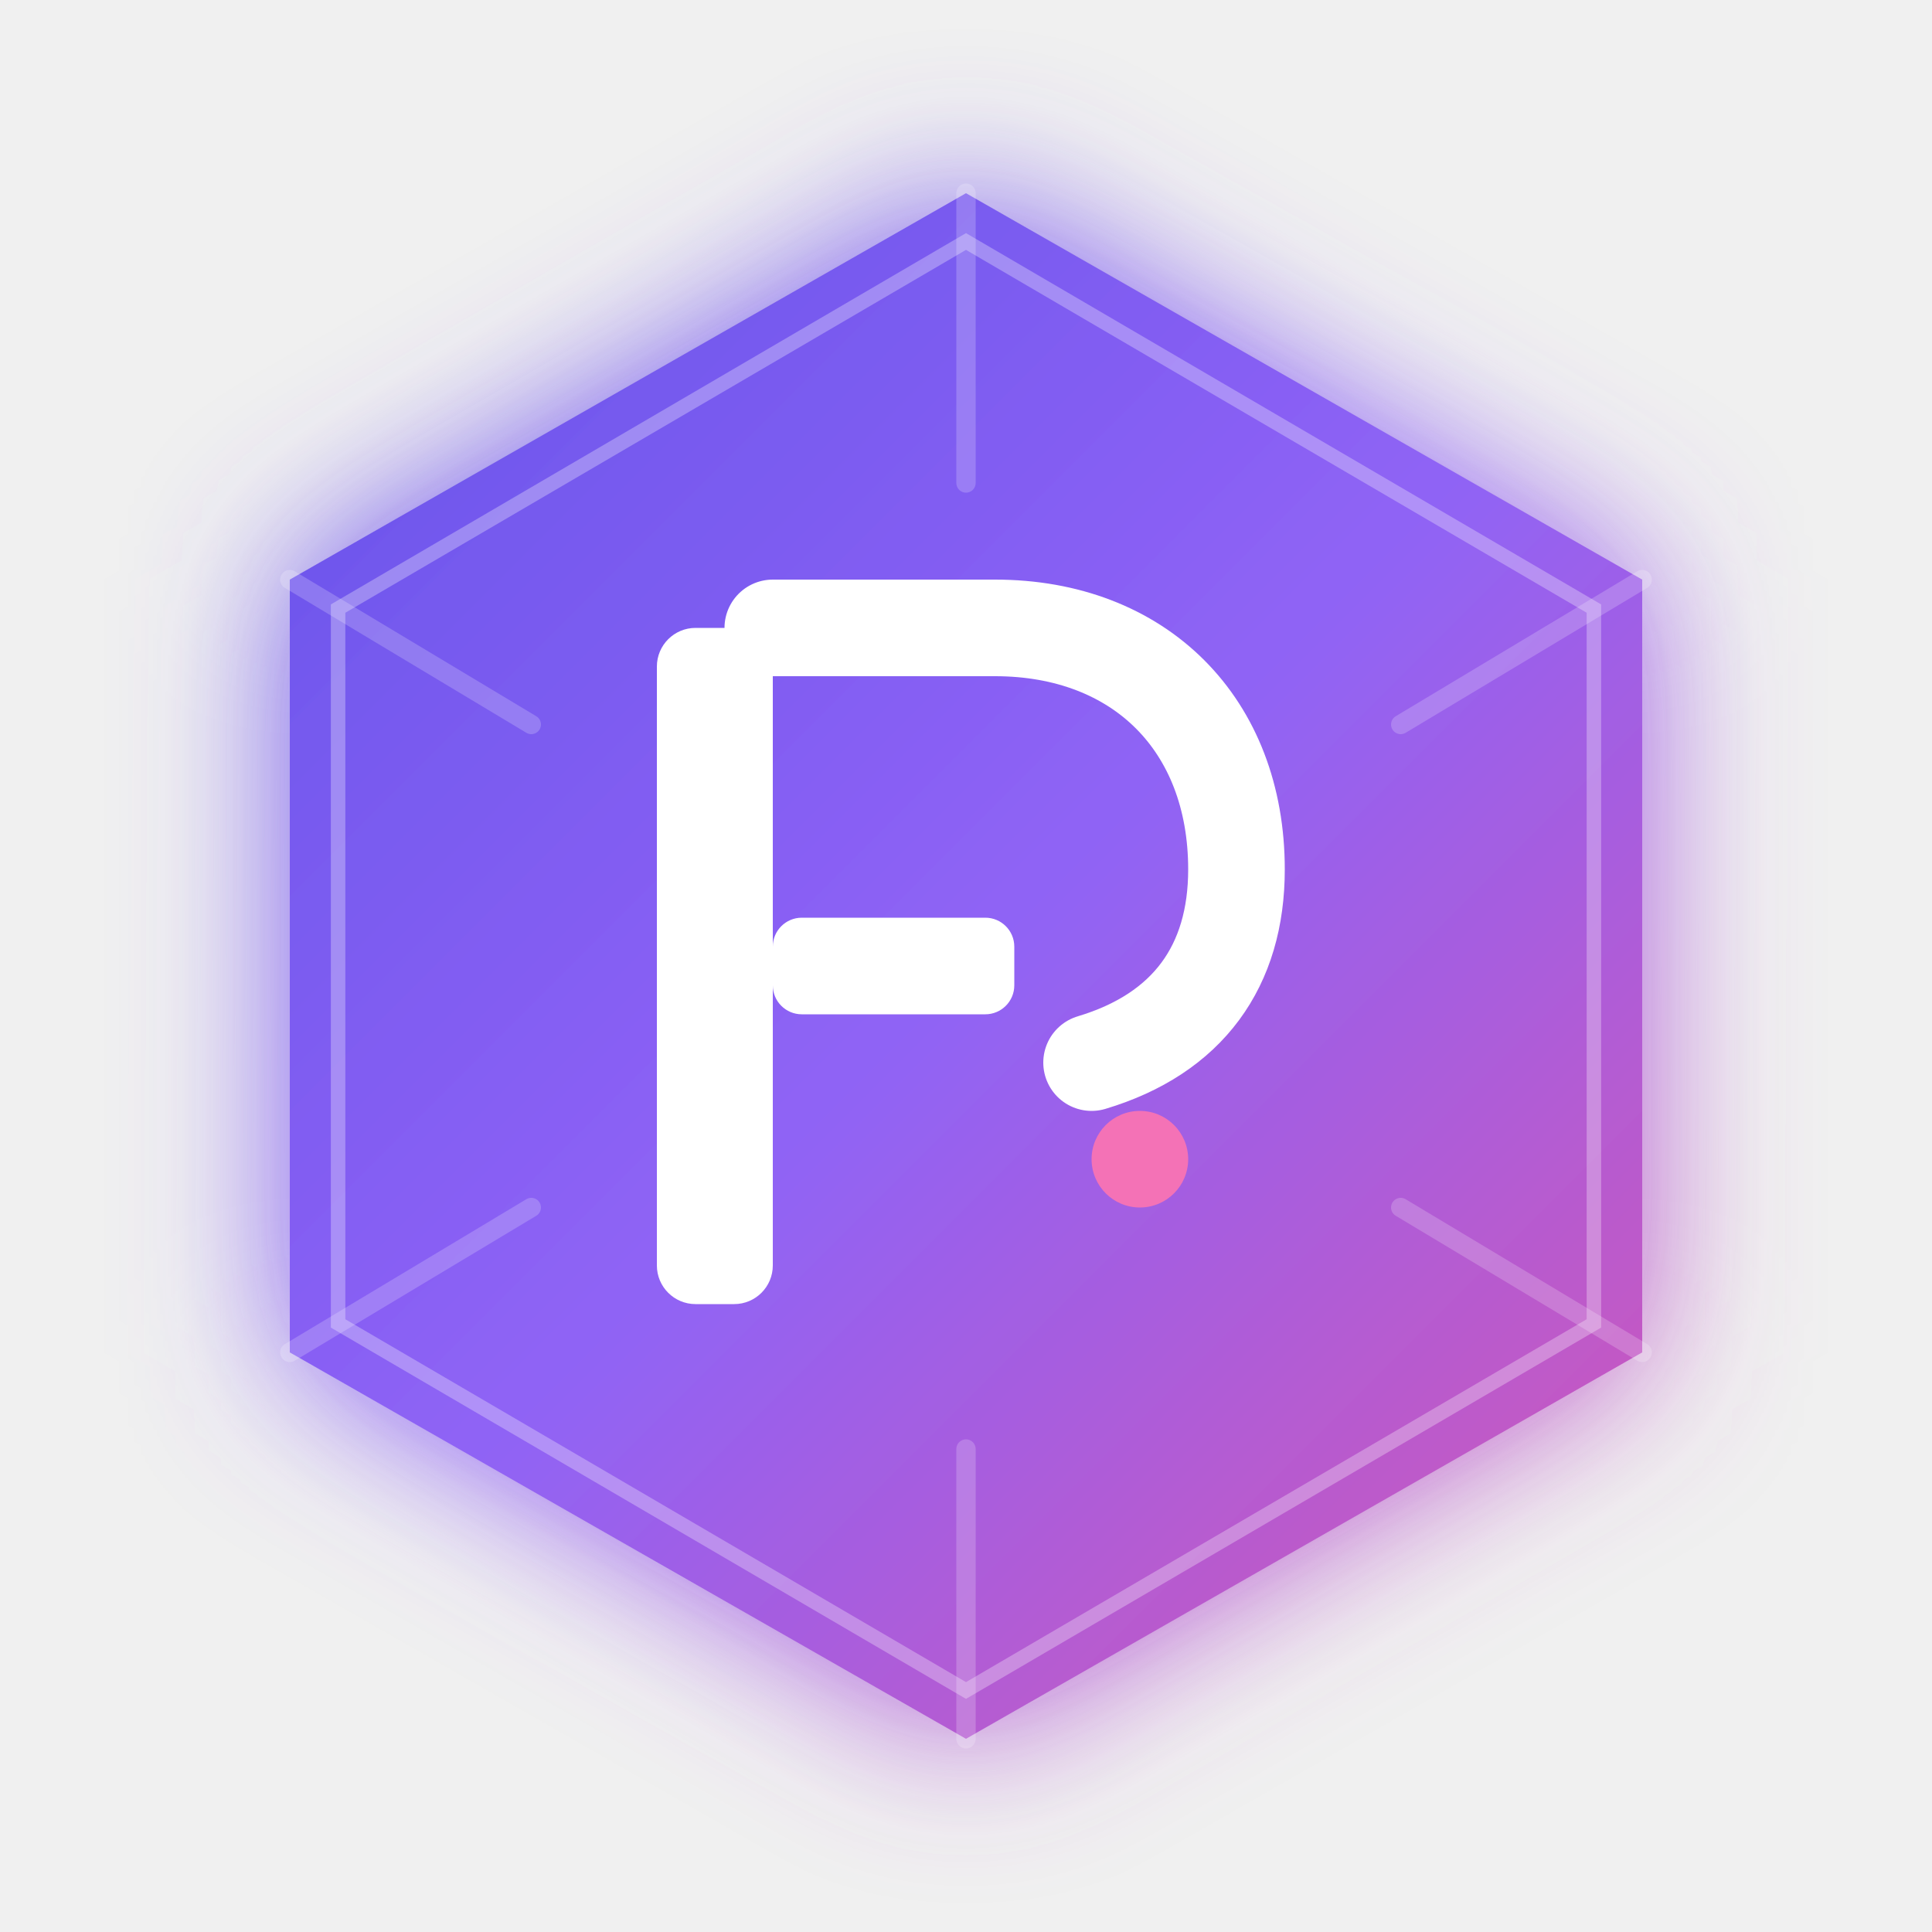
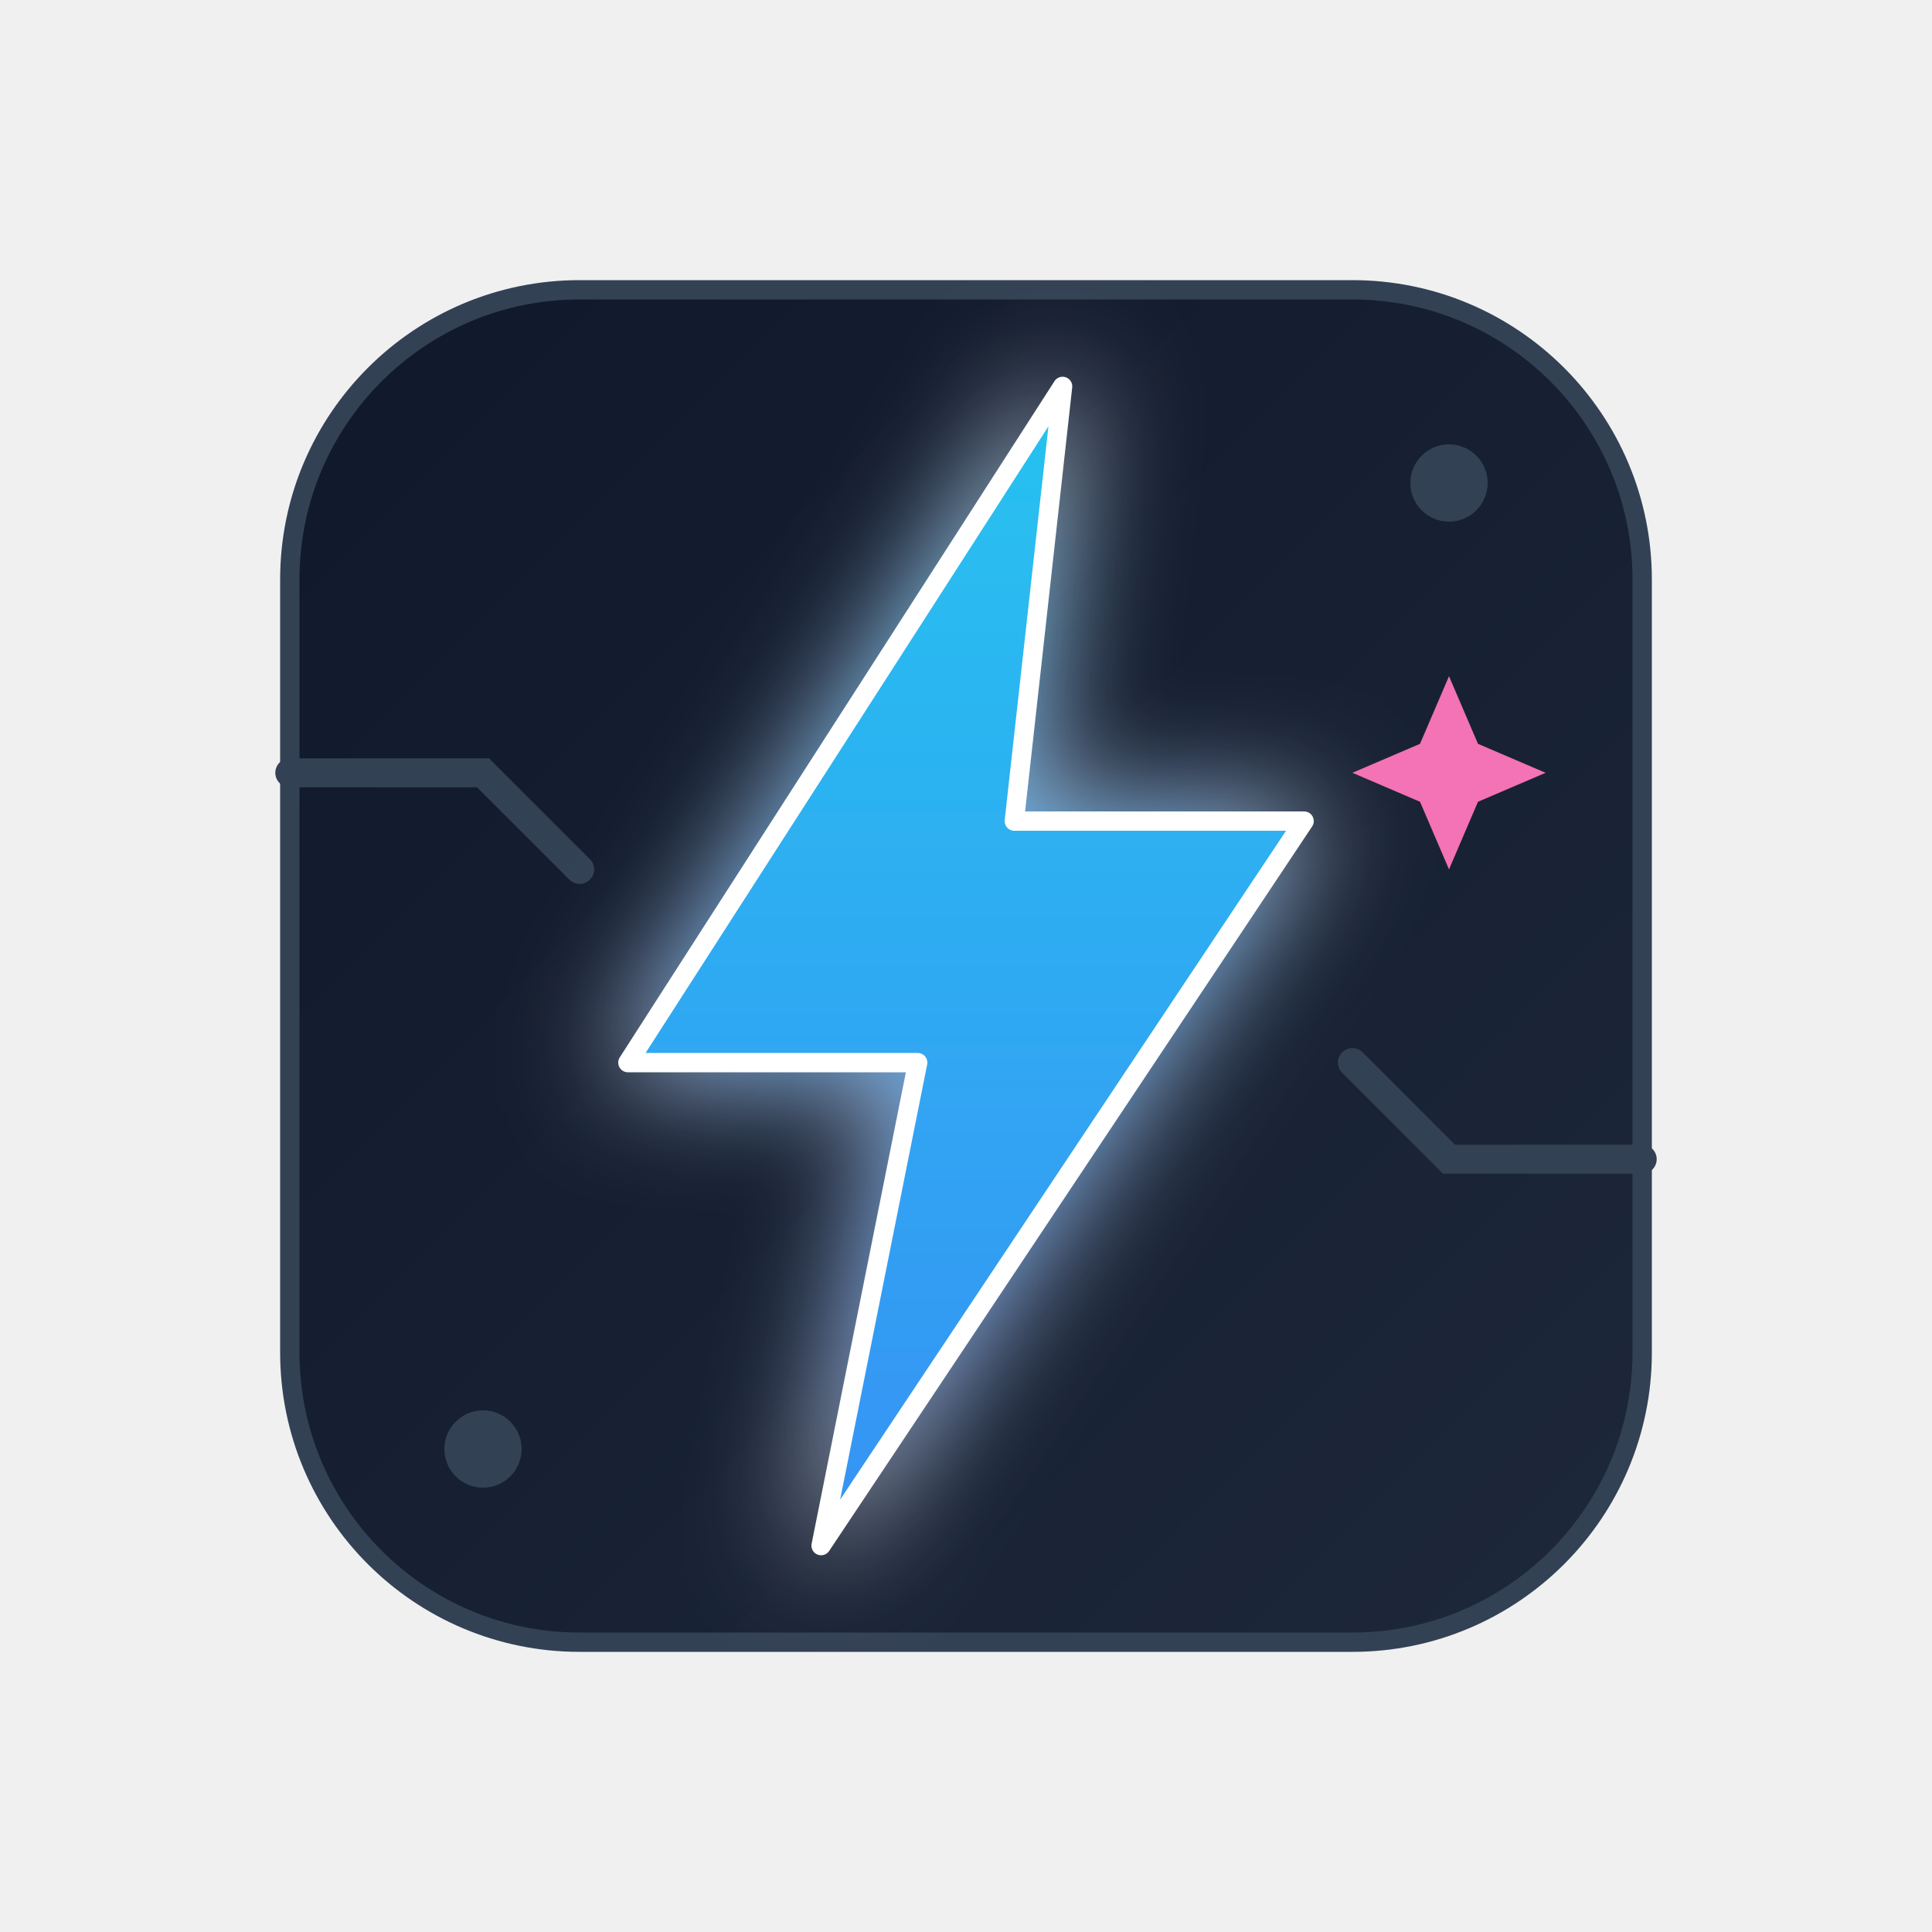
<svg xmlns="http://www.w3.org/2000/svg" width="200" height="200" viewBox="0 0 200 200" fill="none">
  <defs>
-     <linearGradient id="mainGrad" x1="0" y1="0" x2="200" y2="200" gradientUnits="userSpaceOnUse">
-       <stop stop-color="#4F46E5" />
-       <stop offset="0.5" stop-color="#8B5CF6" />
-       <stop offset="1" stop-color="#EC4899" />
+     <linearGradient id="shieldGrad" x1="20" y1="20" x2="180" y2="180" gradientUnits="userSpaceOnUse">
+       <stop stop-color="#0F172A" />
+       <stop offset="1" stop-color="#1E293B" />
    </linearGradient>
-     <linearGradient id="glowGrad" x1="100" y1="0" x2="100" y2="200" gradientUnits="userSpaceOnUse">
-       <stop stop-color="#ffffff" stop-opacity="0.9" />
-       <stop offset="1" stop-color="#ffffff" stop-opacity="0.1" />
+     <linearGradient id="boltGrad" x1="100" y1="0" x2="100" y2="200" gradientUnits="userSpaceOnUse">
+       <stop stop-color="#22D3EE" />
+       <stop offset="1" stop-color="#3B82F6" />
    </linearGradient>
-     <filter id="neonGlow" x="-50%" y="-50%" width="200%" height="200%">
-       <feGaussianBlur stdDeviation="8" result="coloredBlur" />
+     <filter id="glow" x="-50%" y="-50%" width="200%" height="200%">
+       <feGaussianBlur stdDeviation="6" result="coloredBlur" />
      <feMerge>
        <feMergeNode in="coloredBlur" />
        <feMergeNode in="SourceGraphic" />
      </feMerge>
    </filter>
  </defs>
-   <path d="M100 20L170 60V140L100 180L30 140V60L100 20Z" fill="url(#mainGrad)" filter="url(#neonGlow)" opacity="0.95" />
-   <path d="M100 25L165 63V137L100 175L35 137V63L100 25Z" fill="none" stroke="white" stroke-width="1.5" stroke-opacity="0.3" />
-   <path d="M100 20V50M170 60L145 75M170 140L145 125M100 180V150M30 140L55 125M30 60L55 75" stroke="white" stroke-width="2" stroke-linecap="round" stroke-opacity="0.2" />
-   <g transform="translate(68, 65)">
-     <rect x="0" y="0" width="12" height="70" rx="4" fill="white" />
-     <path d="M12 0H35C50 0 60 10 60 25C60 35 55 42 45 45" stroke="white" stroke-width="10" stroke-linecap="round" fill="none" />
-     <rect x="12" y="30" width="25" height="10" rx="3" fill="white" />
-     <circle cx="50" cy="55" r="5" fill="#F472B6">
-       <animate attributeName="opacity" values="1;0.5;1" dur="2s" repeatCount="indefinite" />
-     </circle>
+   <rect x="30" y="30" width="140" height="140" rx="30" fill="url(#shieldGrad)" stroke="#334155" stroke-width="2" />
+   <path d="M30 80H50L60 90" stroke="#334155" stroke-width="3" stroke-linecap="round" />
+   <path d="M170 120H150L140 110" stroke="#334155" stroke-width="3" stroke-linecap="round" />
+   <circle cx="150" cy="50" r="4" fill="#334155" />
+   <circle cx="50" cy="150" r="4" fill="#334155" />
+   <g filter="url(#glow)">
+     <path d="M110 40L65 110H95L85 160L135 85H105L110 40Z" fill="url(#boltGrad)" stroke="white" stroke-width="2" stroke-linejoin="round" />
  </g>
+   <path d="M150 70L153 77L160 80L153 83L150 90L147 83L140 80L147 77L150 70Z" fill="#F472B6">
+     <animateTransform attributeName="transform" type="scale" values="0;1;0" dur="2s" repeatCount="indefinite" />
+   </path>
</svg>
